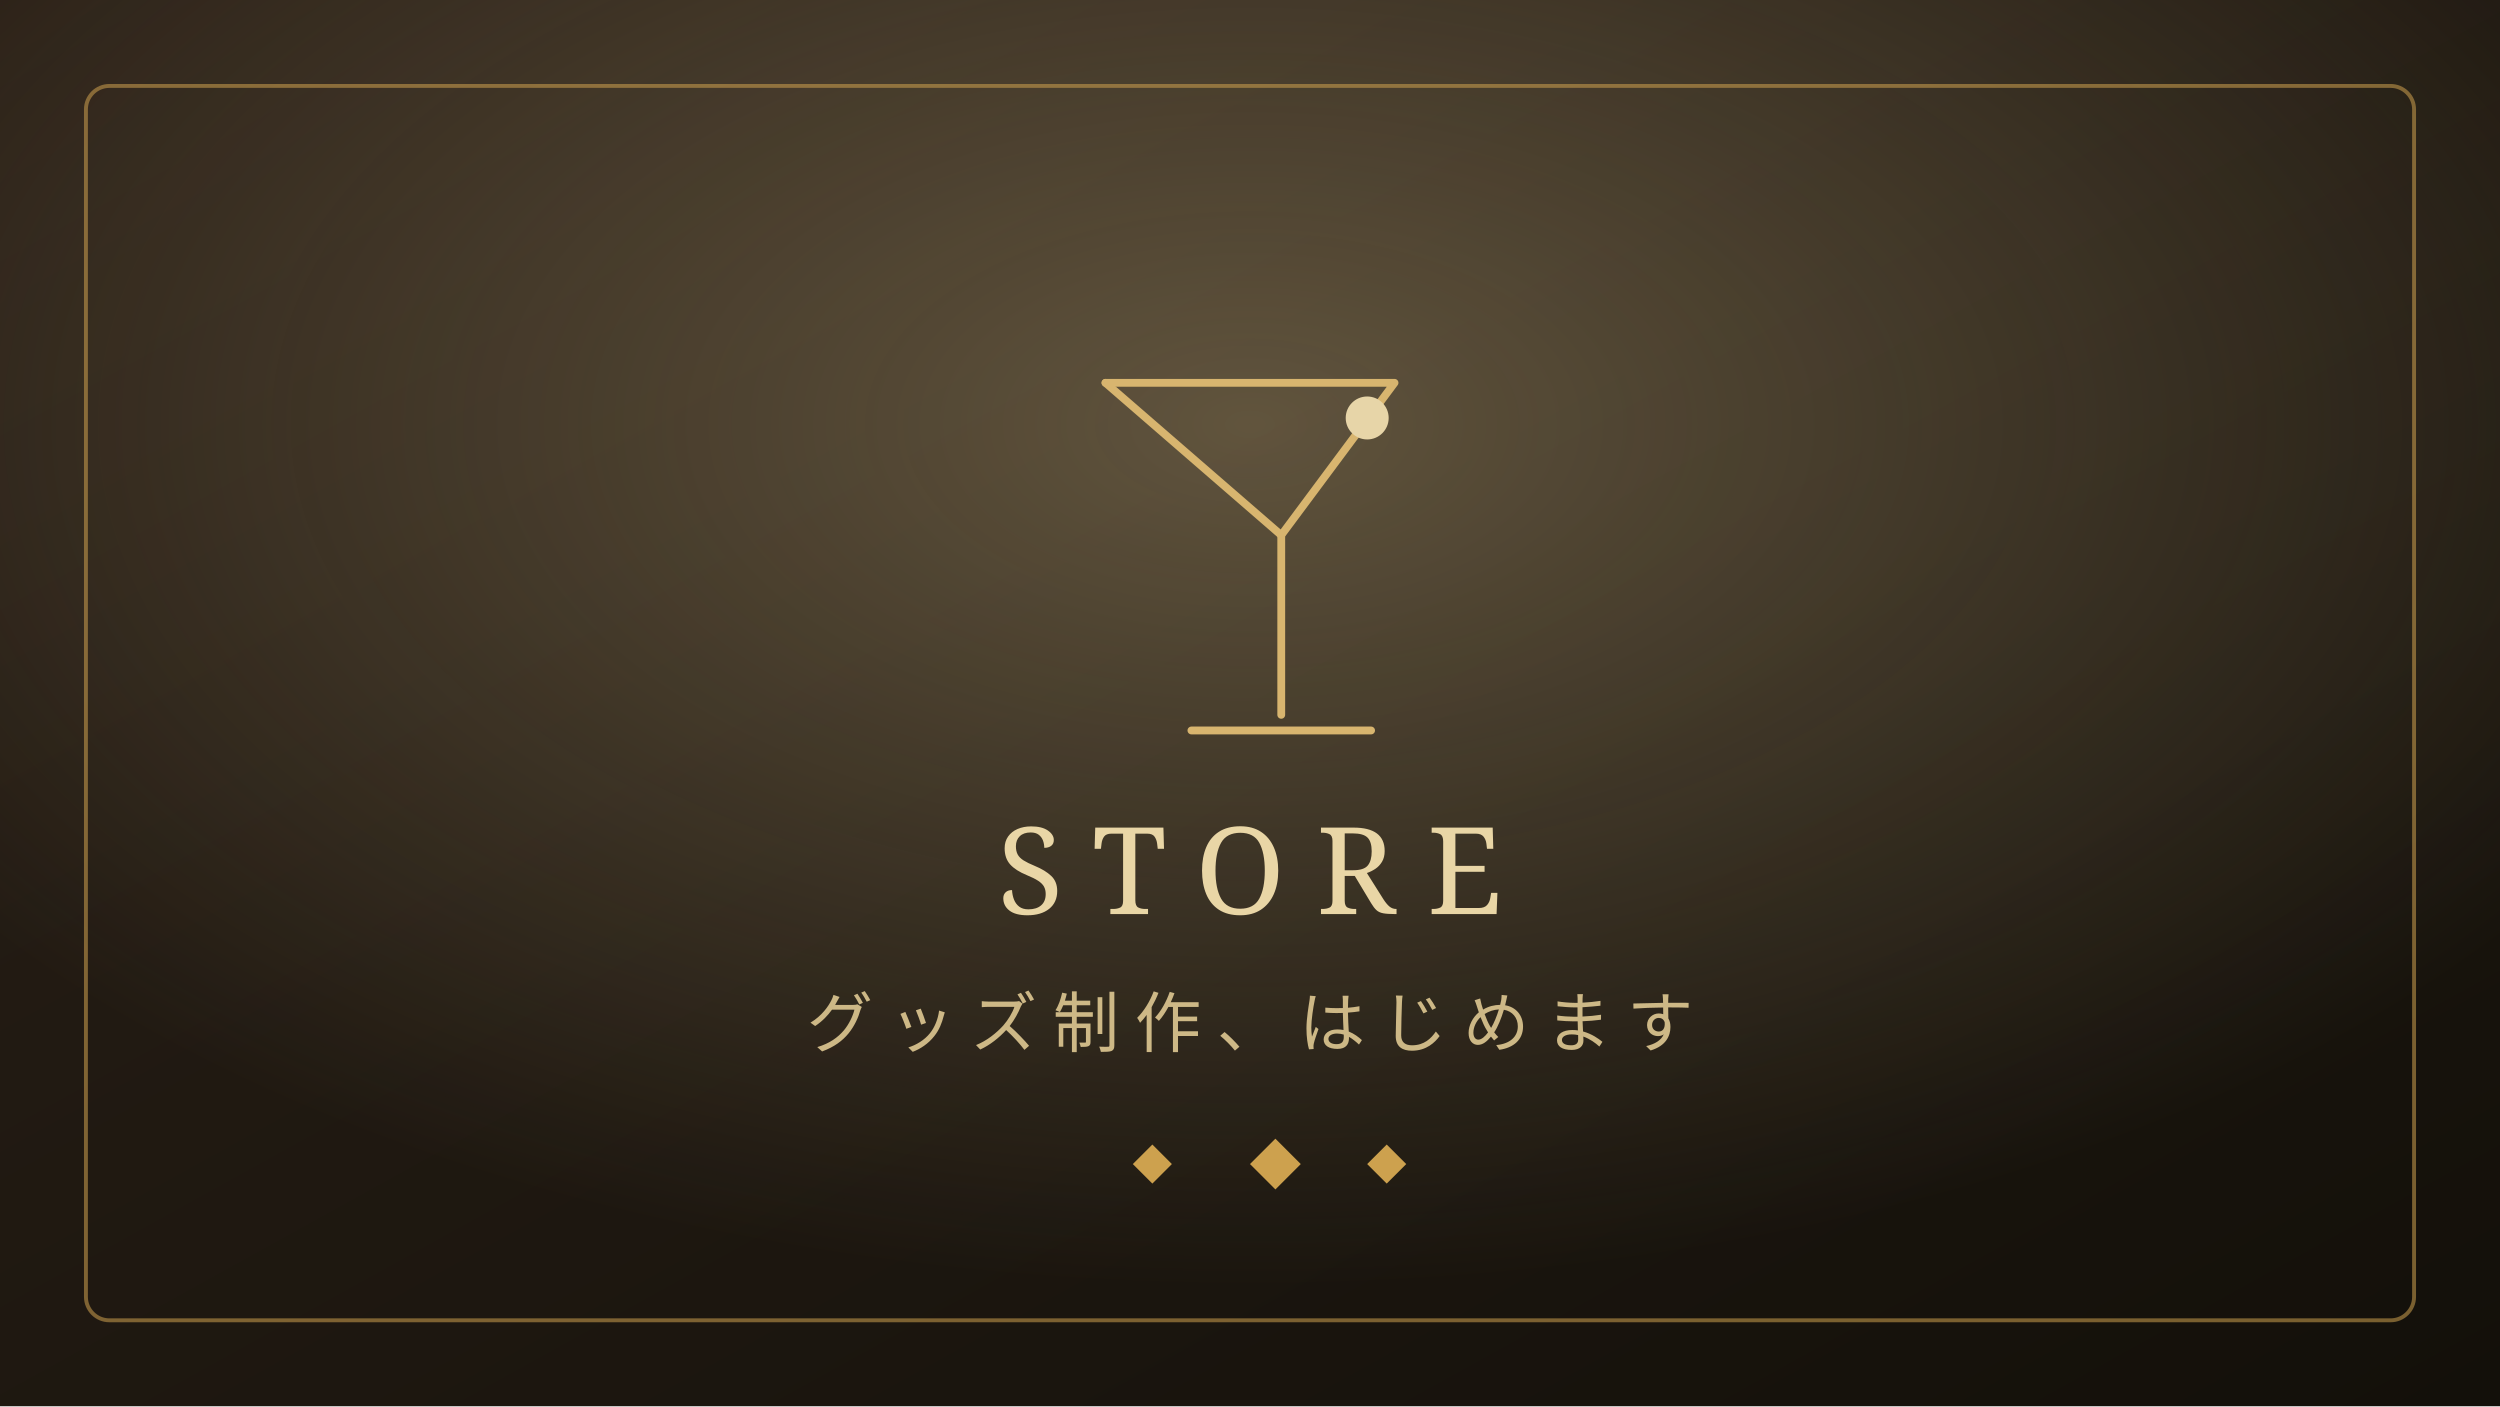
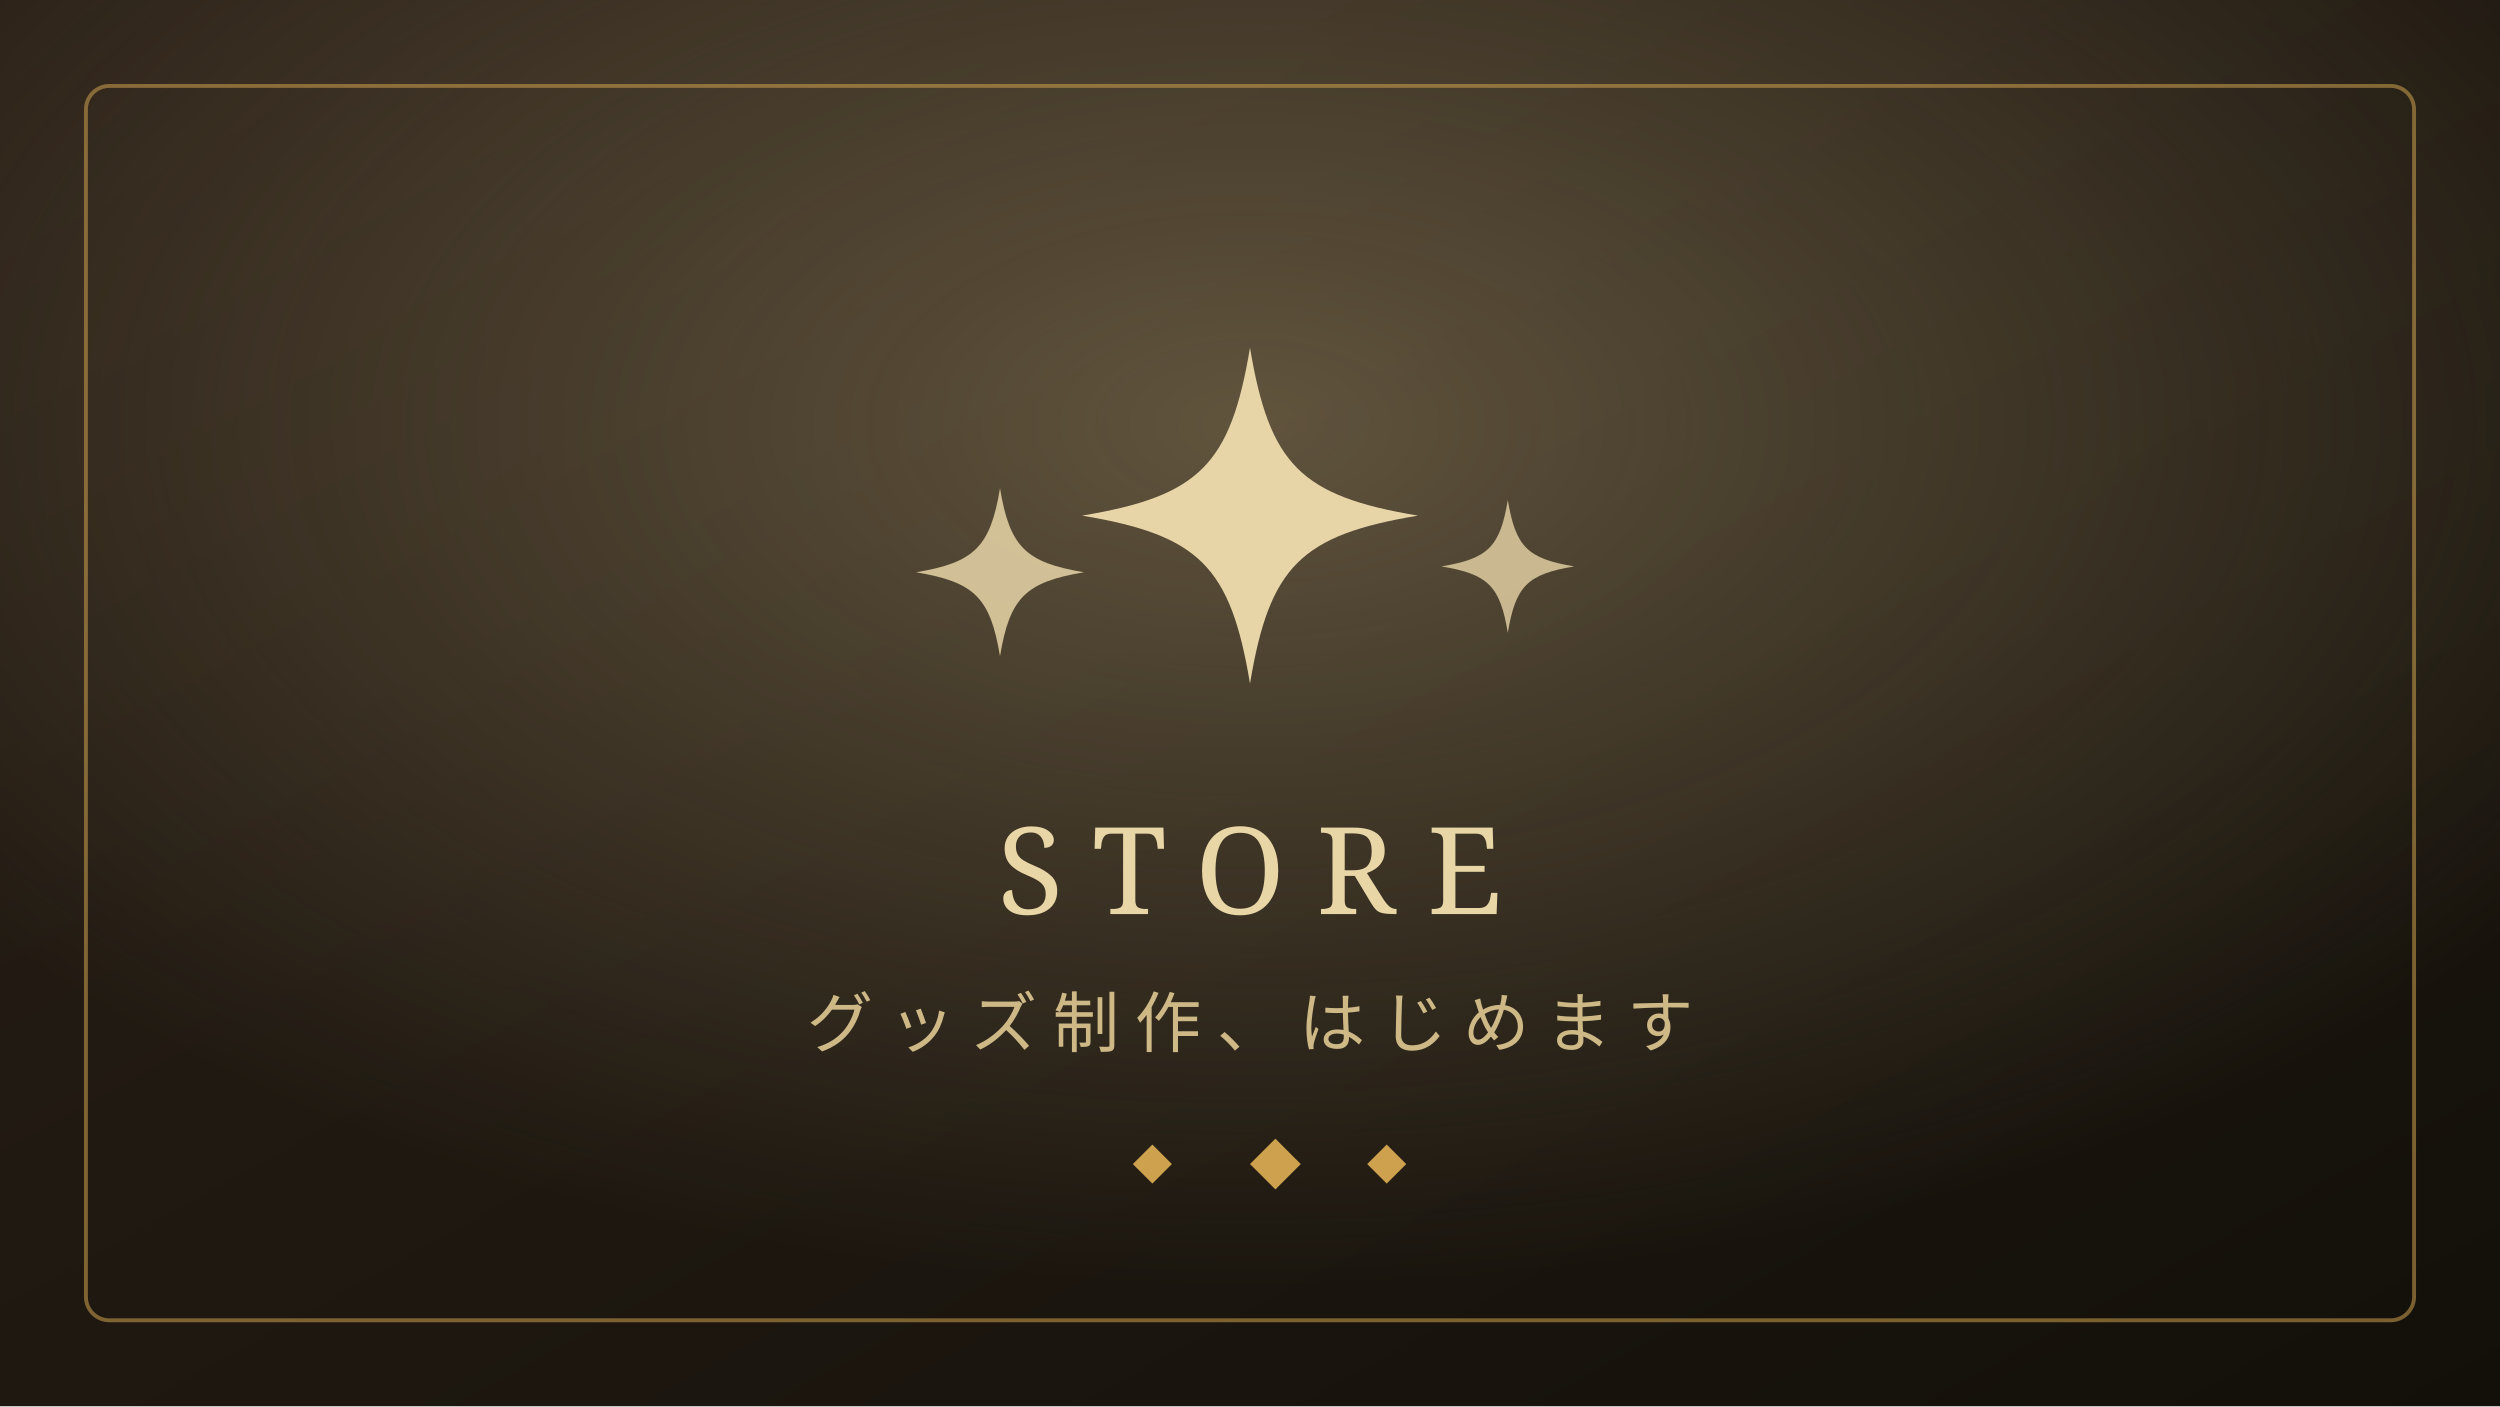
<svg xmlns="http://www.w3.org/2000/svg" width="1280" height="720" viewBox="0 0 1280 720" role="img" aria-label="グッズ制作">
  <defs>
    <linearGradient id="bg" x1="0" y1="0" x2="1" y2="1">
      <stop offset="0" stop-color="#2a2017" />
      <stop offset="1" stop-color="#13100a" />
    </linearGradient>
    <radialGradient id="glow" cx="0.5" cy="0.3" r="0.62">
      <stop offset="0" stop-color="#e8d09a" stop-opacity="0.32" />
      <stop offset="1" stop-color="#e8d09a" stop-opacity="0" />
    </radialGradient>
  </defs>
  <rect width="1280" height="720" fill="url(#bg)" />
  <rect width="1280" height="720" fill="url(#glow)" />
  <rect x="44" y="44" width="1192" height="632" rx="12" fill="none" stroke="#cda14e" stroke-opacity="0.55" stroke-width="2" />
-   <g fill="none" stroke="#d8b56f" stroke-width="4" stroke-linejoin="round" stroke-linecap="round">
-     <path d="M566 196 h148 l-58 78 v92" />
-     <path d="M566 196 l90 78" />
-     <path d="M610 374 h92" />
+   <g fill="#e7d5a8">
+     <path d="M640 178 c10 60 26 76 86 86 -60 10 -76 26 -86 86 -10 -60 -26 -76 -86 -86 60 -10 76 -26 86 -86 z" />
+     <path d="M512 250 c5 30 13 38 43 43 -30 5 -38 13 -43 43 -5 -30 -13 -38 -43 -43 30 -5 38 -13 43 -43 z" opacity="0.85" />
+     <path d="M772 256 c4 24 10 30 34 34 -24 4 -30 10 -34 34 -4 -24 -10 -30 -34 -34 24 -4 30 -10 34 -34 z" opacity="0.8" />
  </g>
-   <circle cx="700" cy="214" r="11" fill="#e7d5a8" />
  <text x="640" y="468" text-anchor="middle" font-family="'Cinzel','Shippori Mincho',serif" font-size="62" letter-spacing="16" fill="#e9d6a6">STORE</text>
  <text x="640" y="536" text-anchor="middle" font-family="'Shippori Mincho','Yu Mincho',serif" font-size="34" letter-spacing="8" fill="#cdb886">グッズ制作、はじめます</text>
  <g fill="#cda14e">
    <path d="M580 596 l10 -10 10 10 -10 10 z" />
    <path d="M640 596 l13 -13 13 13 -13 13 z" />
    <path d="M700 596 l10 -10 10 10 -10 10 z" />
  </g>
</svg>
